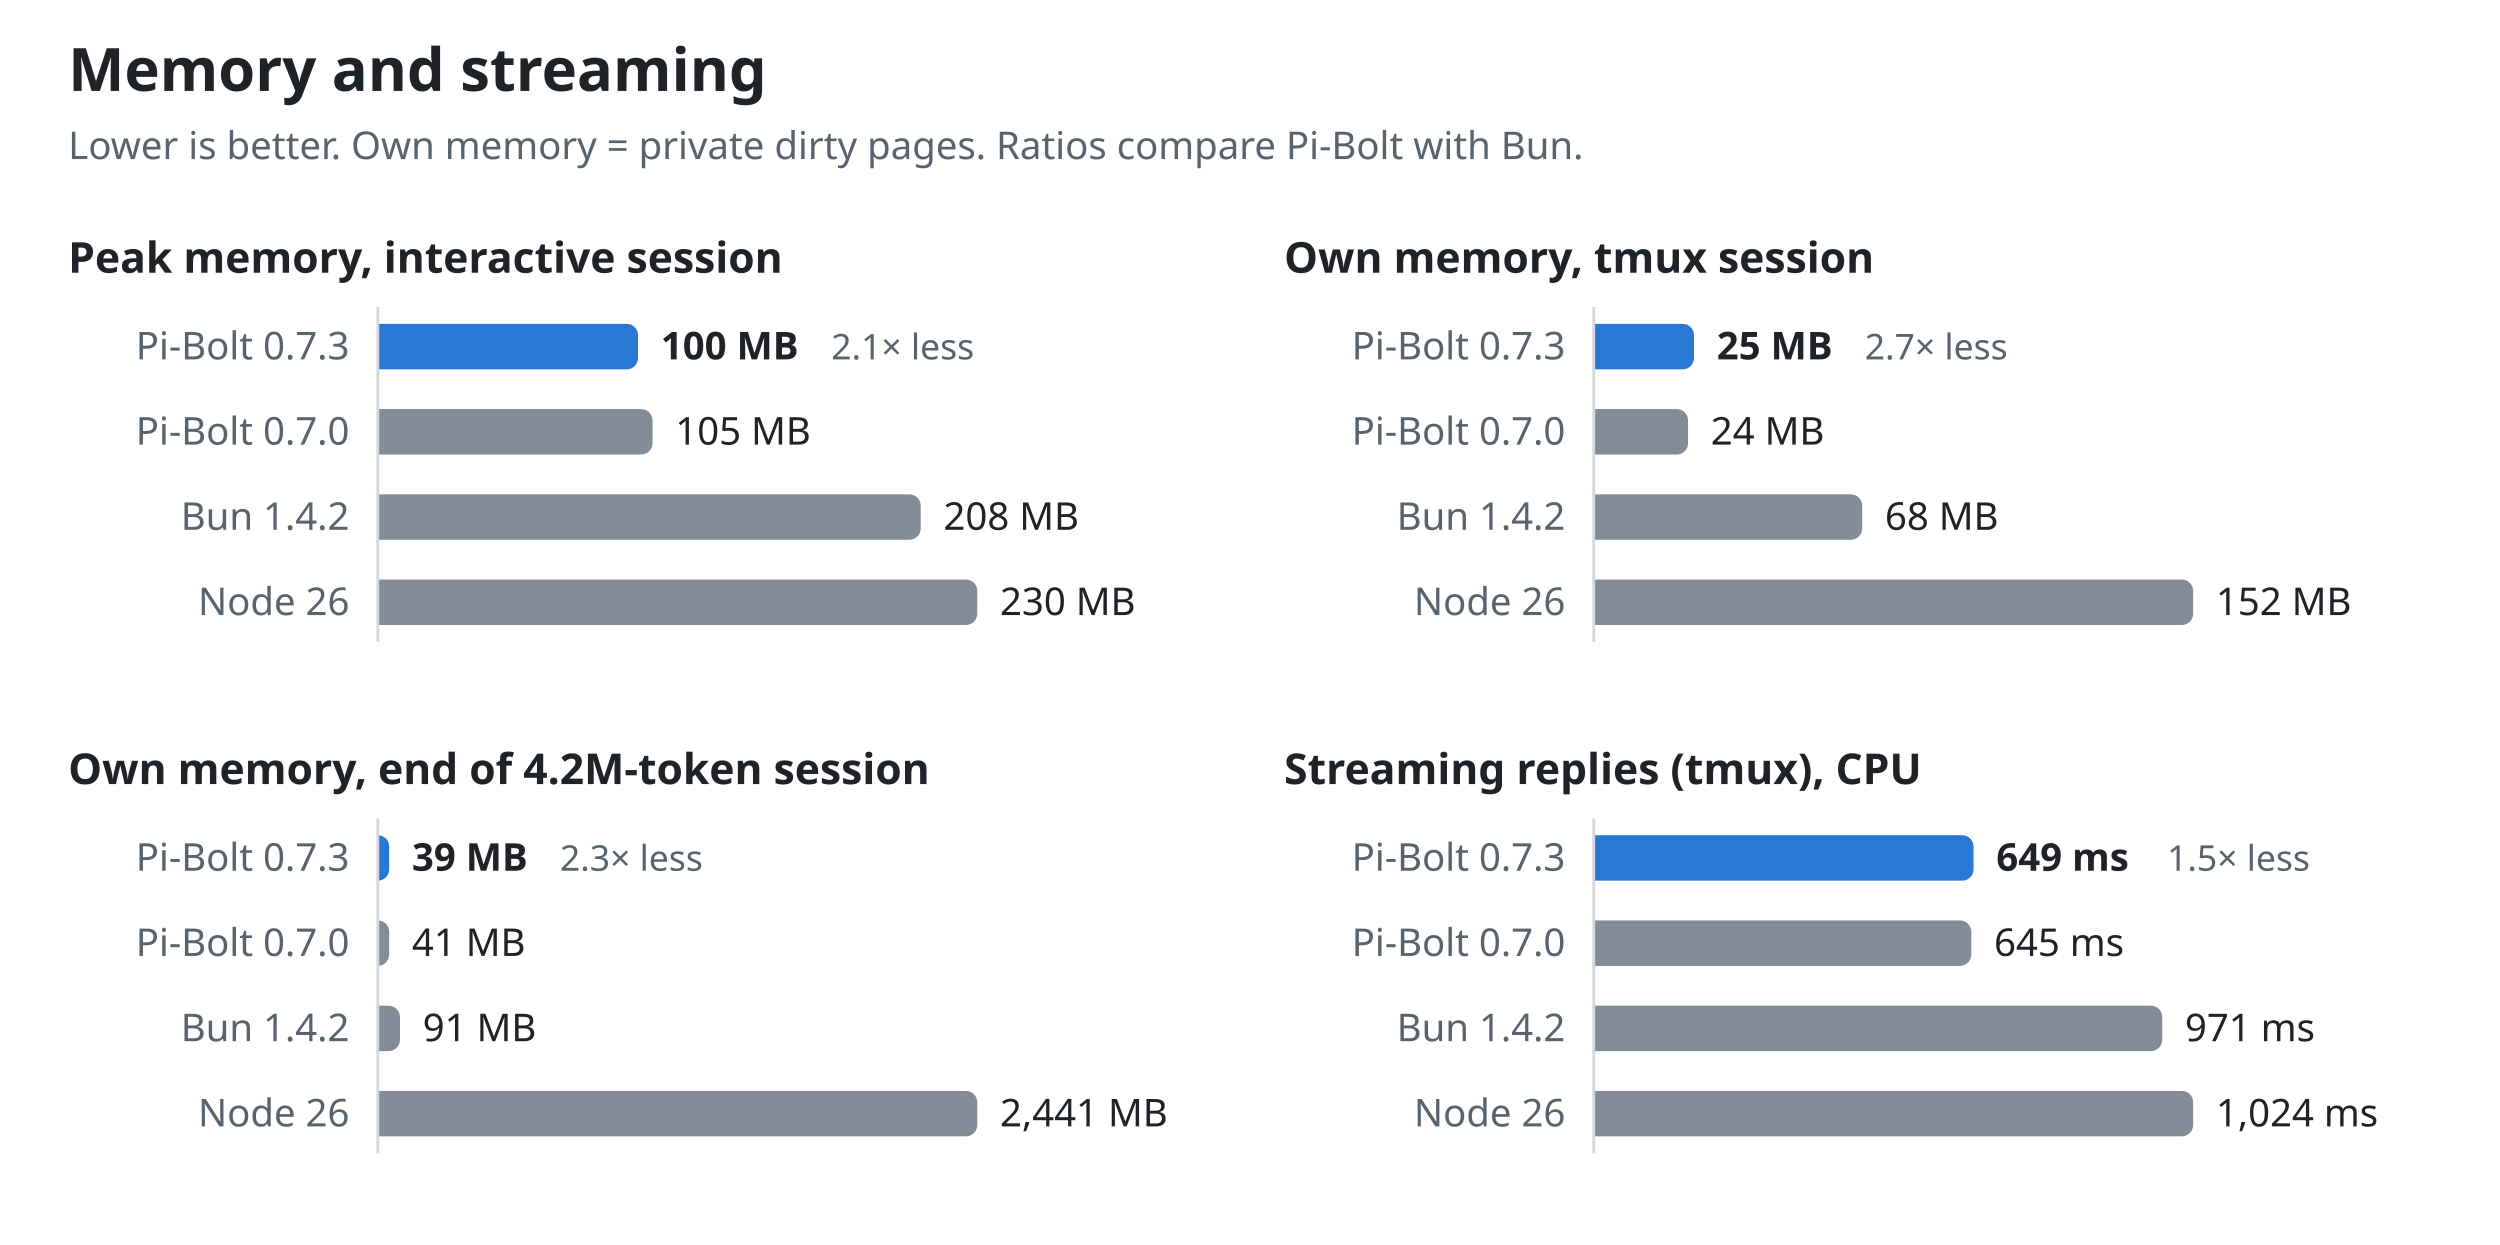
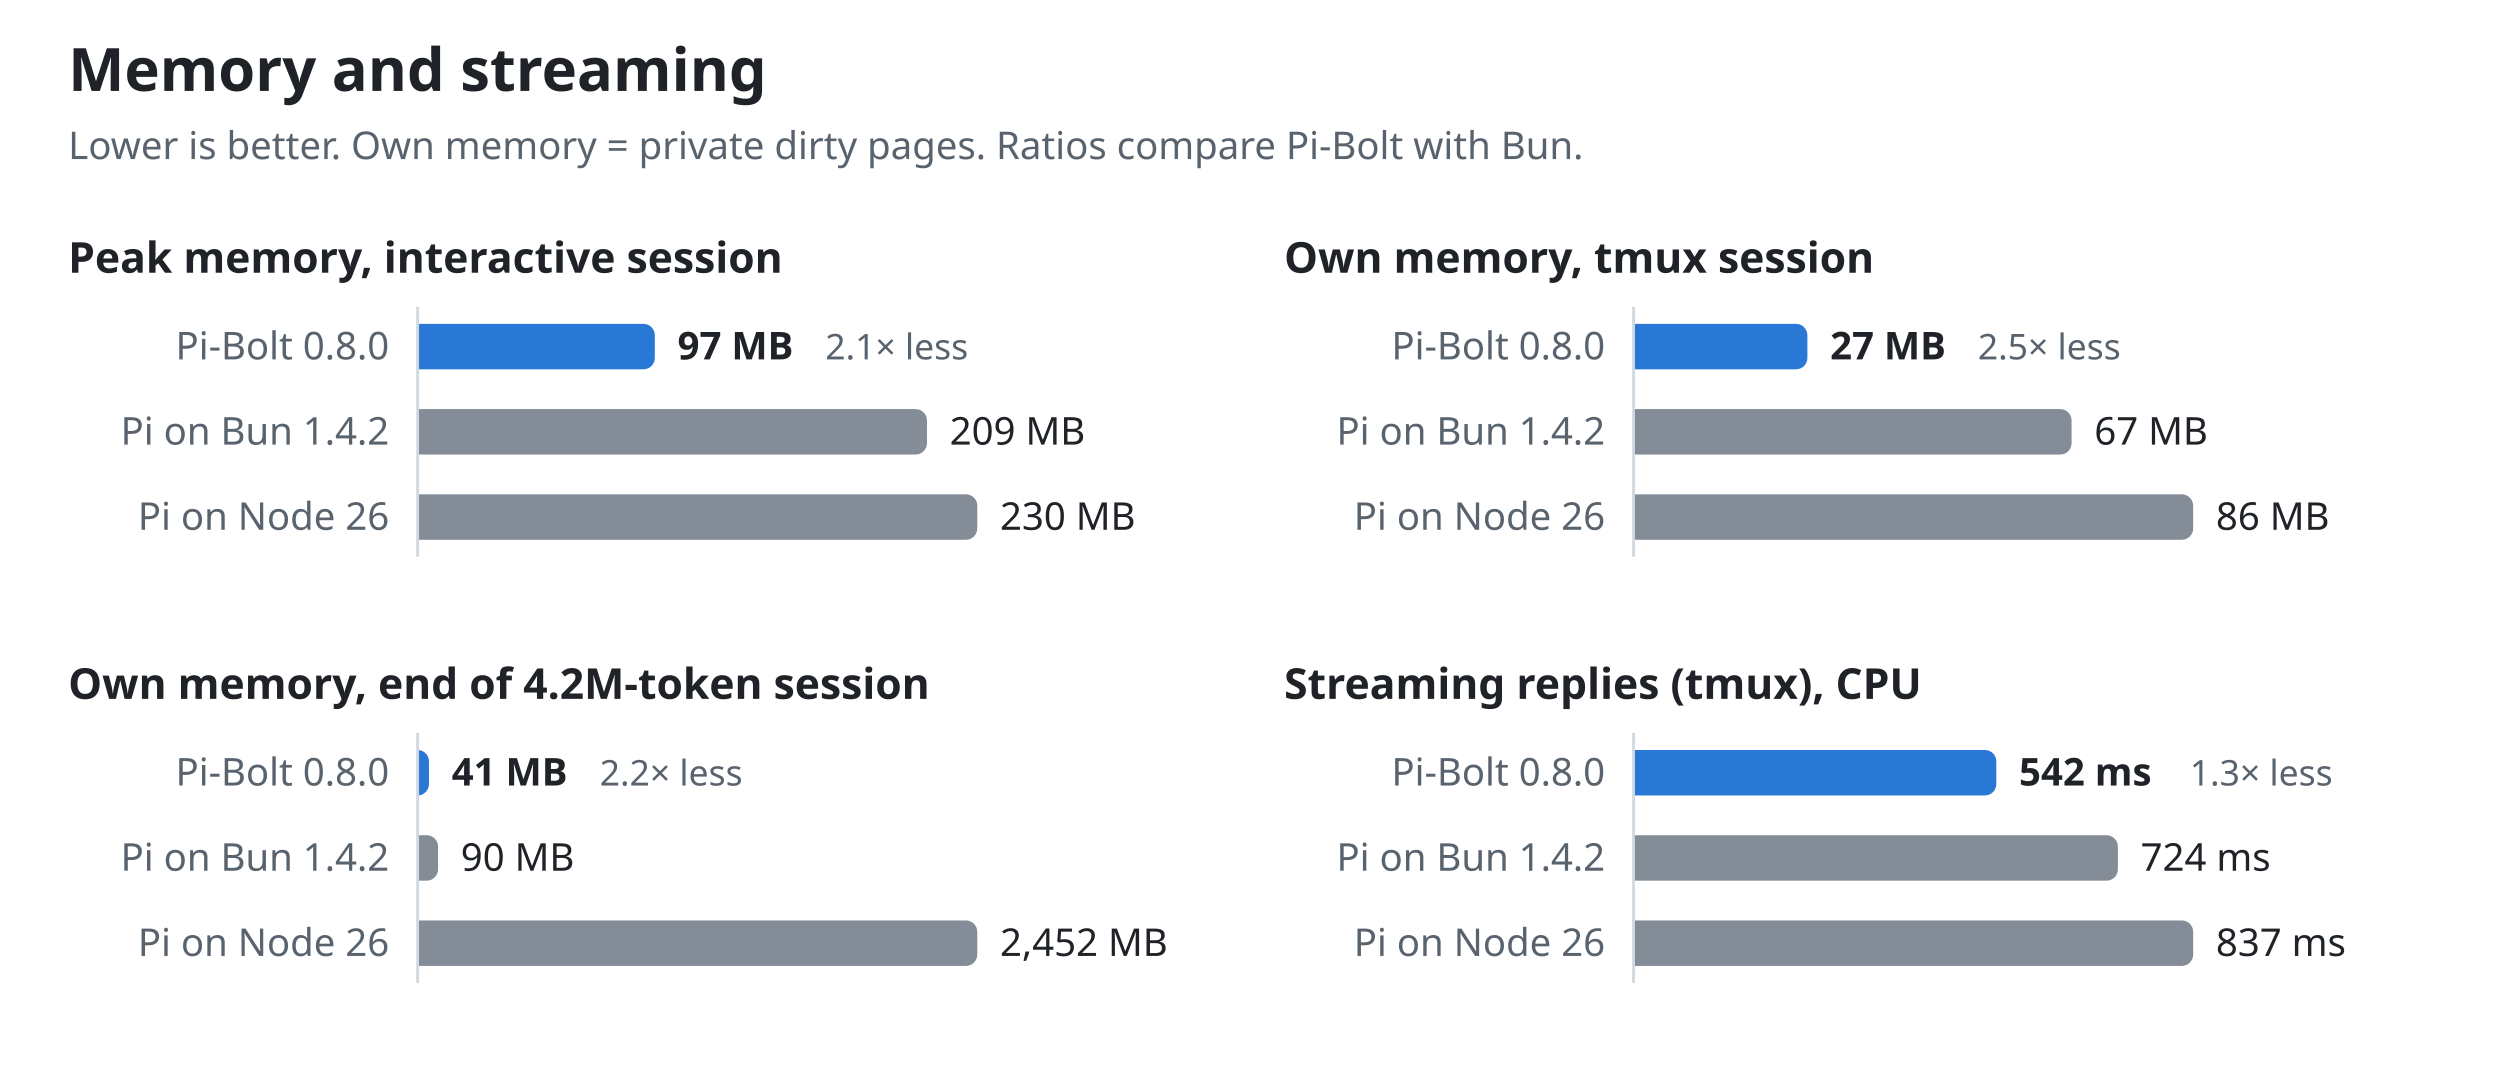
- <svg xmlns="http://www.w3.org/2000/svg" width="880" height="438" viewBox="0 0 880 438" role="img" aria-label="Memory and streaming: Lower is better. Own memory = private dirty pages. Ratios compare Pi-Bolt with Bun.">
+ <svg xmlns="http://www.w3.org/2000/svg" width="880" height="378" viewBox="0 0 880 378" role="img" aria-label="Memory and streaming: Lower is better. Own memory = private dirty pages. Ratios compare Pi-Bolt with Bun.">
  <style>text{font-family:-apple-system, BlinkMacSystemFont, 'Segoe UI', 'Noto Sans', Helvetica, Arial, sans-serif}</style>
  <text x="24" y="32" font-size="21" font-weight="650" fill="#1f2328">Memory and streaming</text>
  <text x="24" y="56" font-size="13.5" fill="#59636e">Lower is better. Own memory = private dirty pages. Ratios compare Pi-Bolt with Bun.</text>
  <text x="24" y="96" font-size="15" font-weight="600" fill="#1f2328">Peak memory, interactive session</text>
-   <text x="123" y="126.5" font-size="13.5" text-anchor="end" fill="#59636e">Pi-Bolt 0.7.3</text>
-   <path d="M133,114 h87.6 a4,4 0 0 1 4,4 v8 a4,4 0 0 1 -4,4 h-87.6 z" fill="#2a78d6" />
-   <text x="232.6" y="126.5" font-size="13.5" font-weight="650" fill="#1f2328">100 MB</text>
-   <text x="292.6" y="126.5" font-size="12.5" fill="#59636e">2.1× less</text>
-   <text x="123" y="156.5" font-size="13.5" text-anchor="end" fill="#59636e">Pi-Bolt 0.7.0</text>
-   <path d="M133,144 h92.7 a4,4 0 0 1 4,4 v8 a4,4 0 0 1 -4,4 h-92.7 z" fill="#848d97" />
-   <text x="237.7" y="156.5" font-size="13.5" font-weight="400" fill="#1f2328">105 MB</text>
-   <text x="123" y="186.5" font-size="13.5" text-anchor="end" fill="#59636e">Bun 1.4.2</text>
-   <path d="M133,174 h187.1 a4,4 0 0 1 4,4 v8 a4,4 0 0 1 -4,4 h-187.1 z" fill="#848d97" />
-   <text x="332.1" y="186.5" font-size="13.5" font-weight="400" fill="#1f2328">208 MB</text>
-   <text x="123" y="216.5" font-size="13.5" text-anchor="end" fill="#59636e">Node 26</text>
-   <path d="M133,204 h207.0 a4,4 0 0 1 4,4 v8 a4,4 0 0 1 -4,4 h-207.0 z" fill="#848d97" />
-   <text x="352.0" y="216.5" font-size="13.5" font-weight="400" fill="#1f2328">230 MB</text>
-   <line x1="133" y1="108" x2="133" y2="226" stroke="#d1d9e0" />
+   <text x="137" y="126.5" font-size="13.5" text-anchor="end" fill="#59636e">Pi-Bolt 0.8.0</text>
+   <path d="M147,114 h79.5 a4,4 0 0 1 4,4 v8 a4,4 0 0 1 -4,4 h-79.5 z" fill="#2a78d6" />
+   <text x="238.5" y="126.5" font-size="13.5" font-weight="650" fill="#1f2328">97 MB</text>
+   <text x="290.5" y="126.5" font-size="12.5" fill="#59636e">2.1× less</text>
+   <text x="137" y="156.5" font-size="13.5" text-anchor="end" fill="#59636e">Pi on Bun 1.4.2</text>
+   <path d="M147,144 h175.3 a4,4 0 0 1 4,4 v8 a4,4 0 0 1 -4,4 h-175.3 z" fill="#848d97" />
+   <text x="334.3" y="156.5" font-size="13.5" font-weight="400" fill="#1f2328">209 MB</text>
+   <text x="137" y="186.5" font-size="13.5" text-anchor="end" fill="#59636e">Pi on Node 26</text>
+   <path d="M147,174 h193.0 a4,4 0 0 1 4,4 v8 a4,4 0 0 1 -4,4 h-193.0 z" fill="#848d97" />
+   <text x="352.0" y="186.5" font-size="13.5" font-weight="400" fill="#1f2328">230 MB</text>
+   <line x1="147" y1="108" x2="147" y2="196" stroke="#d1d9e0" />
  <text x="452" y="96" font-size="15" font-weight="600" fill="#1f2328">Own memory, tmux session</text>
-   <text x="551" y="126.5" font-size="13.5" text-anchor="end" fill="#59636e">Pi-Bolt 0.7.3</text>
-   <path d="M561,114 h31.3 a4,4 0 0 1 4,4 v8 a4,4 0 0 1 -4,4 h-31.3 z" fill="#2a78d6" />
-   <text x="604.3" y="126.5" font-size="13.5" font-weight="650" fill="#1f2328">25 MB</text>
-   <text x="656.4" y="126.5" font-size="12.5" fill="#59636e">2.7× less</text>
-   <text x="551" y="156.5" font-size="13.5" text-anchor="end" fill="#59636e">Pi-Bolt 0.7.0</text>
-   <path d="M561,144 h29.2 a4,4 0 0 1 4,4 v8 a4,4 0 0 1 -4,4 h-29.2 z" fill="#848d97" />
-   <text x="602.2" y="156.5" font-size="13.5" font-weight="400" fill="#1f2328">24 MB</text>
-   <text x="551" y="186.5" font-size="13.5" text-anchor="end" fill="#59636e">Bun 1.4.2</text>
-   <path d="M561,174 h90.5 a4,4 0 0 1 4,4 v8 a4,4 0 0 1 -4,4 h-90.5 z" fill="#848d97" />
-   <text x="663.5" y="186.5" font-size="13.5" font-weight="400" fill="#1f2328">68 MB</text>
-   <text x="551" y="216.5" font-size="13.5" text-anchor="end" fill="#59636e">Node 26</text>
-   <path d="M561,204 h207.0 a4,4 0 0 1 4,4 v8 a4,4 0 0 1 -4,4 h-207.0 z" fill="#848d97" />
-   <text x="780.0" y="216.5" font-size="13.5" font-weight="400" fill="#1f2328">152 MB</text>
-   <line x1="561" y1="108" x2="561" y2="226" stroke="#d1d9e0" />
-   <text x="24" y="276" font-size="15" font-weight="600" fill="#1f2328">Own memory, end of 4.2M-token session</text>
-   <text x="123" y="306.5" font-size="13.5" text-anchor="end" fill="#59636e">Pi-Bolt 0.7.3</text>
-   <path d="M133,294 h0.0 a4,4 0 0 1 4,4 v8 a4,4 0 0 1 -4,4 h0.0 z" fill="#2a78d6" />
-   <text x="145.0" y="306.5" font-size="13.5" font-weight="650" fill="#1f2328">39 MB</text>
-   <text x="197.1" y="306.5" font-size="12.5" fill="#59636e">2.3× less</text>
-   <text x="123" y="336.5" font-size="13.5" text-anchor="end" fill="#59636e">Pi-Bolt 0.7.0</text>
-   <path d="M133,324 h0.0 a4,4 0 0 1 4,4 v8 a4,4 0 0 1 -4,4 h0.0 z" fill="#848d97" />
-   <text x="145.0" y="336.5" font-size="13.5" font-weight="400" fill="#1f2328">41 MB</text>
-   <text x="123" y="366.5" font-size="13.5" text-anchor="end" fill="#59636e">Bun 1.4.2</text>
-   <path d="M133,354 h3.8 a4,4 0 0 1 4,4 v8 a4,4 0 0 1 -4,4 h-3.8 z" fill="#848d97" />
-   <text x="148.8" y="366.5" font-size="13.5" font-weight="400" fill="#1f2328">91 MB</text>
-   <text x="123" y="396.5" font-size="13.5" text-anchor="end" fill="#59636e">Node 26</text>
-   <path d="M133,384 h207.0 a4,4 0 0 1 4,4 v8 a4,4 0 0 1 -4,4 h-207.0 z" fill="#848d97" />
-   <text x="352.0" y="396.5" font-size="13.5" font-weight="400" fill="#1f2328">2,441 MB</text>
-   <line x1="133" y1="288" x2="133" y2="406" stroke="#d1d9e0" />
-   <text x="452" y="276" font-size="15" font-weight="600" fill="#1f2328">Streaming replies (tmux), CPU</text>
-   <text x="551" y="306.5" font-size="13.5" text-anchor="end" fill="#59636e">Pi-Bolt 0.7.3</text>
-   <path d="M561,294 h129.7 a4,4 0 0 1 4,4 v8 a4,4 0 0 1 -4,4 h-129.7 z" fill="#2a78d6" />
-   <text x="702.7" y="306.5" font-size="13.5" font-weight="650" fill="#1f2328">649 ms</text>
-   <text x="762.8" y="306.5" font-size="12.5" fill="#59636e">1.5× less</text>
-   <text x="551" y="336.5" font-size="13.5" text-anchor="end" fill="#59636e">Pi-Bolt 0.7.0</text>
-   <path d="M561,324 h128.9 a4,4 0 0 1 4,4 v8 a4,4 0 0 1 -4,4 h-128.9 z" fill="#848d97" />
-   <text x="701.9" y="336.5" font-size="13.5" font-weight="400" fill="#1f2328">645 ms</text>
-   <text x="551" y="366.5" font-size="13.5" text-anchor="end" fill="#59636e">Bun 1.4.2</text>
-   <path d="M561,354 h196.1 a4,4 0 0 1 4,4 v8 a4,4 0 0 1 -4,4 h-196.1 z" fill="#848d97" />
-   <text x="769.1" y="366.5" font-size="13.5" font-weight="400" fill="#1f2328">971 ms</text>
-   <text x="551" y="396.5" font-size="13.5" text-anchor="end" fill="#59636e">Node 26</text>
-   <path d="M561,384 h207.0 a4,4 0 0 1 4,4 v8 a4,4 0 0 1 -4,4 h-207.0 z" fill="#848d97" />
-   <text x="780.0" y="396.5" font-size="13.5" font-weight="400" fill="#1f2328">1,024 ms</text>
-   <line x1="561" y1="288" x2="561" y2="406" stroke="#d1d9e0" />
+   <text x="565" y="126.5" font-size="13.5" text-anchor="end" fill="#59636e">Pi-Bolt 0.8.0</text>
+   <path d="M575,114 h57.2 a4,4 0 0 1 4,4 v8 a4,4 0 0 1 -4,4 h-57.2 z" fill="#2a78d6" />
+   <text x="644.2" y="126.5" font-size="13.5" font-weight="650" fill="#1f2328">27 MB</text>
+   <text x="696.2" y="126.5" font-size="12.5" fill="#59636e">2.5× less</text>
+   <text x="565" y="156.5" font-size="13.5" text-anchor="end" fill="#59636e">Pi on Bun 1.4.2</text>
+   <path d="M575,144 h150.2 a4,4 0 0 1 4,4 v8 a4,4 0 0 1 -4,4 h-150.2 z" fill="#848d97" />
+   <text x="737.2" y="156.5" font-size="13.5" font-weight="400" fill="#1f2328">67 MB</text>
+   <text x="565" y="186.5" font-size="13.5" text-anchor="end" fill="#59636e">Pi on Node 26</text>
+   <path d="M575,174 h193.0 a4,4 0 0 1 4,4 v8 a4,4 0 0 1 -4,4 h-193.0 z" fill="#848d97" />
+   <text x="780.0" y="186.5" font-size="13.5" font-weight="400" fill="#1f2328">86 MB</text>
+   <line x1="575" y1="108" x2="575" y2="196" stroke="#d1d9e0" />
+   <text x="24" y="246" font-size="15" font-weight="600" fill="#1f2328">Own memory, end of 4.2M-token session</text>
+   <text x="137" y="276.5" font-size="13.5" text-anchor="end" fill="#59636e">Pi-Bolt 0.8.0</text>
+   <path d="M147,264 h0.0 a4,4 0 0 1 4,4 v8 a4,4 0 0 1 -4,4 h0.0 z" fill="#2a78d6" />
+   <text x="159.0" y="276.5" font-size="13.5" font-weight="650" fill="#1f2328">41 MB</text>
+   <text x="211.1" y="276.5" font-size="12.5" fill="#59636e">2.2× less</text>
+   <text x="137" y="306.5" font-size="13.5" text-anchor="end" fill="#59636e">Pi on Bun 1.4.2</text>
+   <path d="M147,294 h3.2 a4,4 0 0 1 4,4 v8 a4,4 0 0 1 -4,4 h-3.2 z" fill="#848d97" />
+   <text x="162.2" y="306.5" font-size="13.5" font-weight="400" fill="#1f2328">90 MB</text>
+   <text x="137" y="336.5" font-size="13.5" text-anchor="end" fill="#59636e">Pi on Node 26</text>
+   <path d="M147,324 h193.0 a4,4 0 0 1 4,4 v8 a4,4 0 0 1 -4,4 h-193.0 z" fill="#848d97" />
+   <text x="352.0" y="336.5" font-size="13.5" font-weight="400" fill="#1f2328">2,452 MB</text>
+   <line x1="147" y1="258" x2="147" y2="346" stroke="#d1d9e0" />
+   <text x="452" y="246" font-size="15" font-weight="600" fill="#1f2328">Streaming replies (tmux), CPU</text>
+   <text x="565" y="276.5" font-size="13.5" text-anchor="end" fill="#59636e">Pi-Bolt 0.8.0</text>
+   <path d="M575,264 h123.7 a4,4 0 0 1 4,4 v8 a4,4 0 0 1 -4,4 h-123.7 z" fill="#2a78d6" />
+   <text x="710.7" y="276.5" font-size="13.5" font-weight="650" fill="#1f2328">542 ms</text>
+   <text x="770.8" y="276.5" font-size="12.5" fill="#59636e">1.3× less</text>
+   <text x="565" y="306.5" font-size="13.5" text-anchor="end" fill="#59636e">Pi on Bun 1.4.2</text>
+   <path d="M575,294 h166.5 a4,4 0 0 1 4,4 v8 a4,4 0 0 1 -4,4 h-166.5 z" fill="#848d97" />
+   <text x="753.5" y="306.5" font-size="13.5" font-weight="400" fill="#1f2328">724 ms</text>
+   <text x="565" y="336.5" font-size="13.5" text-anchor="end" fill="#59636e">Pi on Node 26</text>
+   <path d="M575,324 h193.0 a4,4 0 0 1 4,4 v8 a4,4 0 0 1 -4,4 h-193.0 z" fill="#848d97" />
+   <text x="780.0" y="336.5" font-size="13.5" font-weight="400" fill="#1f2328">837 ms</text>
+   <line x1="575" y1="258" x2="575" y2="346" stroke="#d1d9e0" />
</svg>
